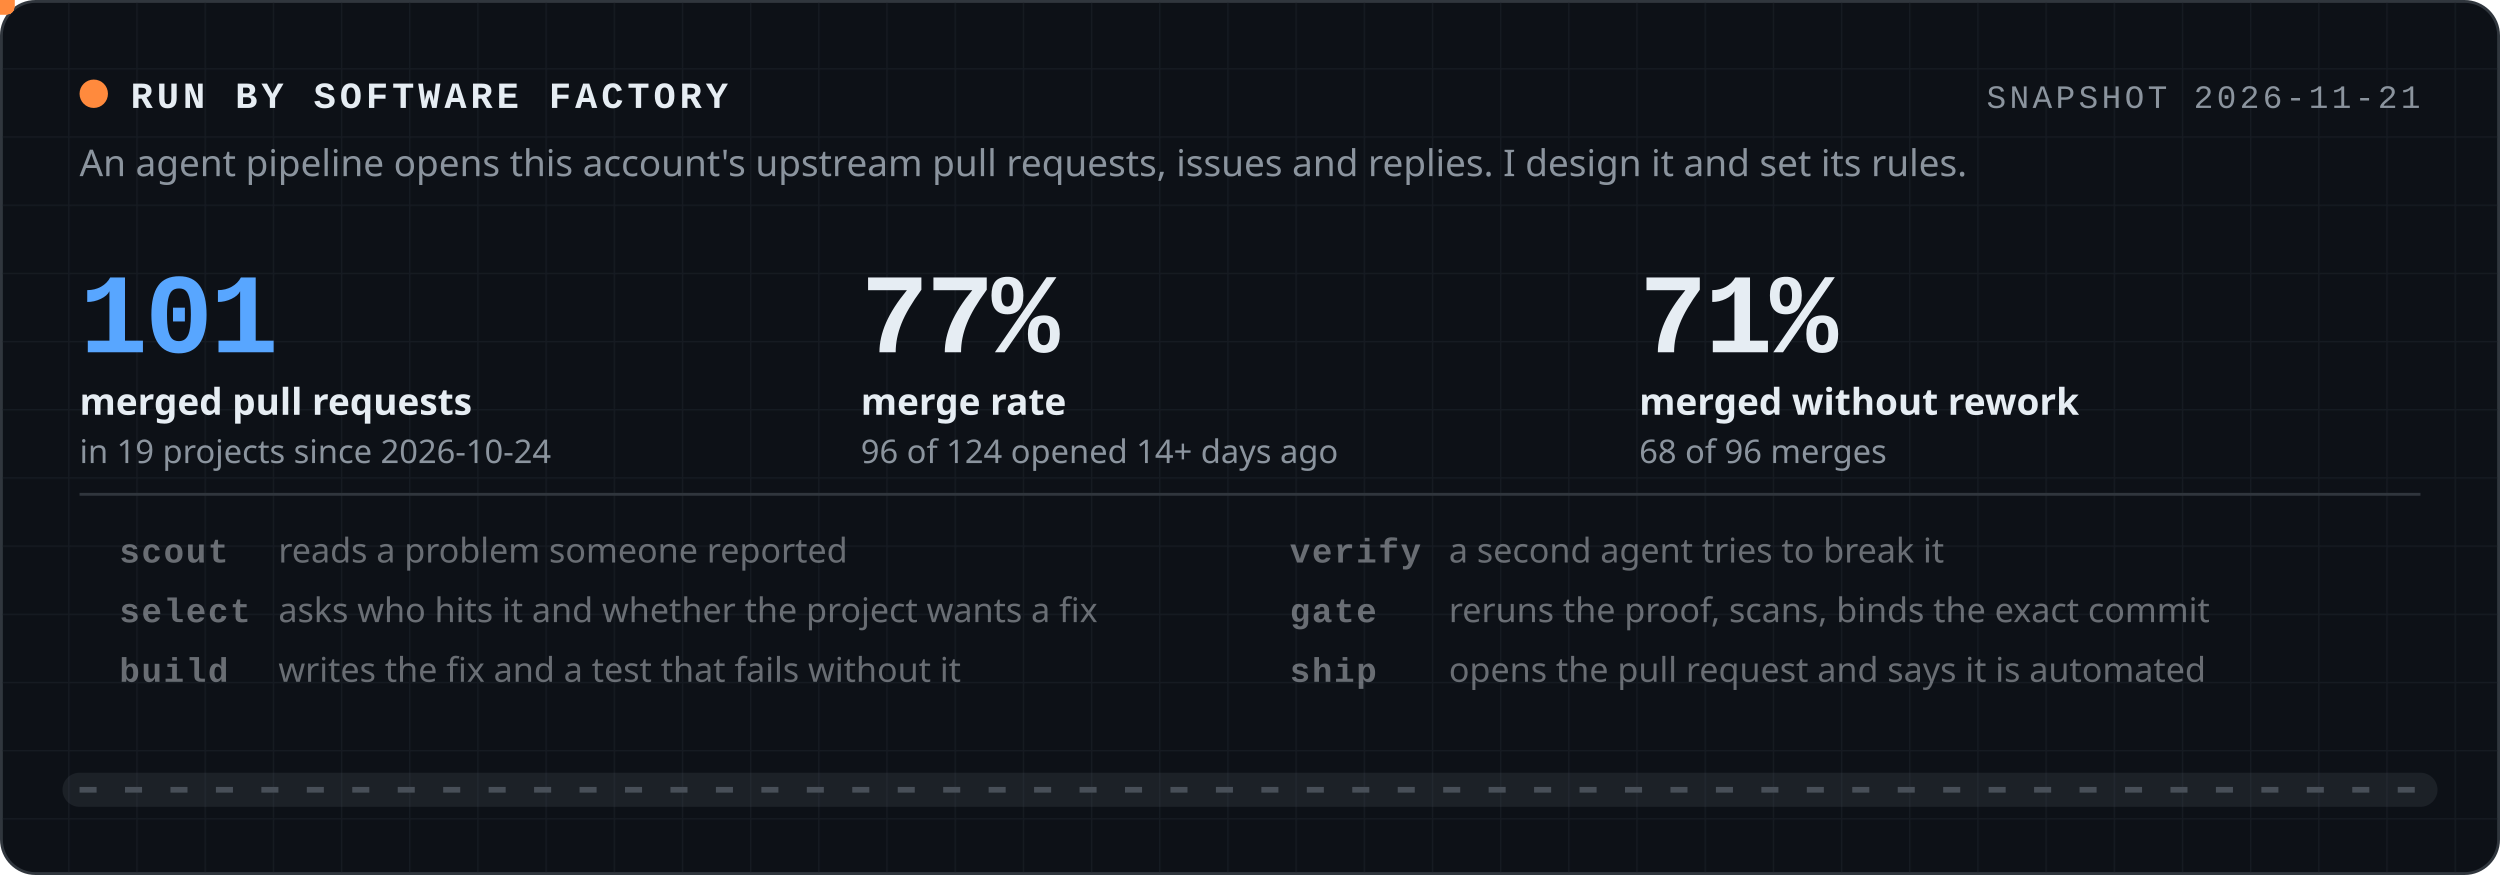
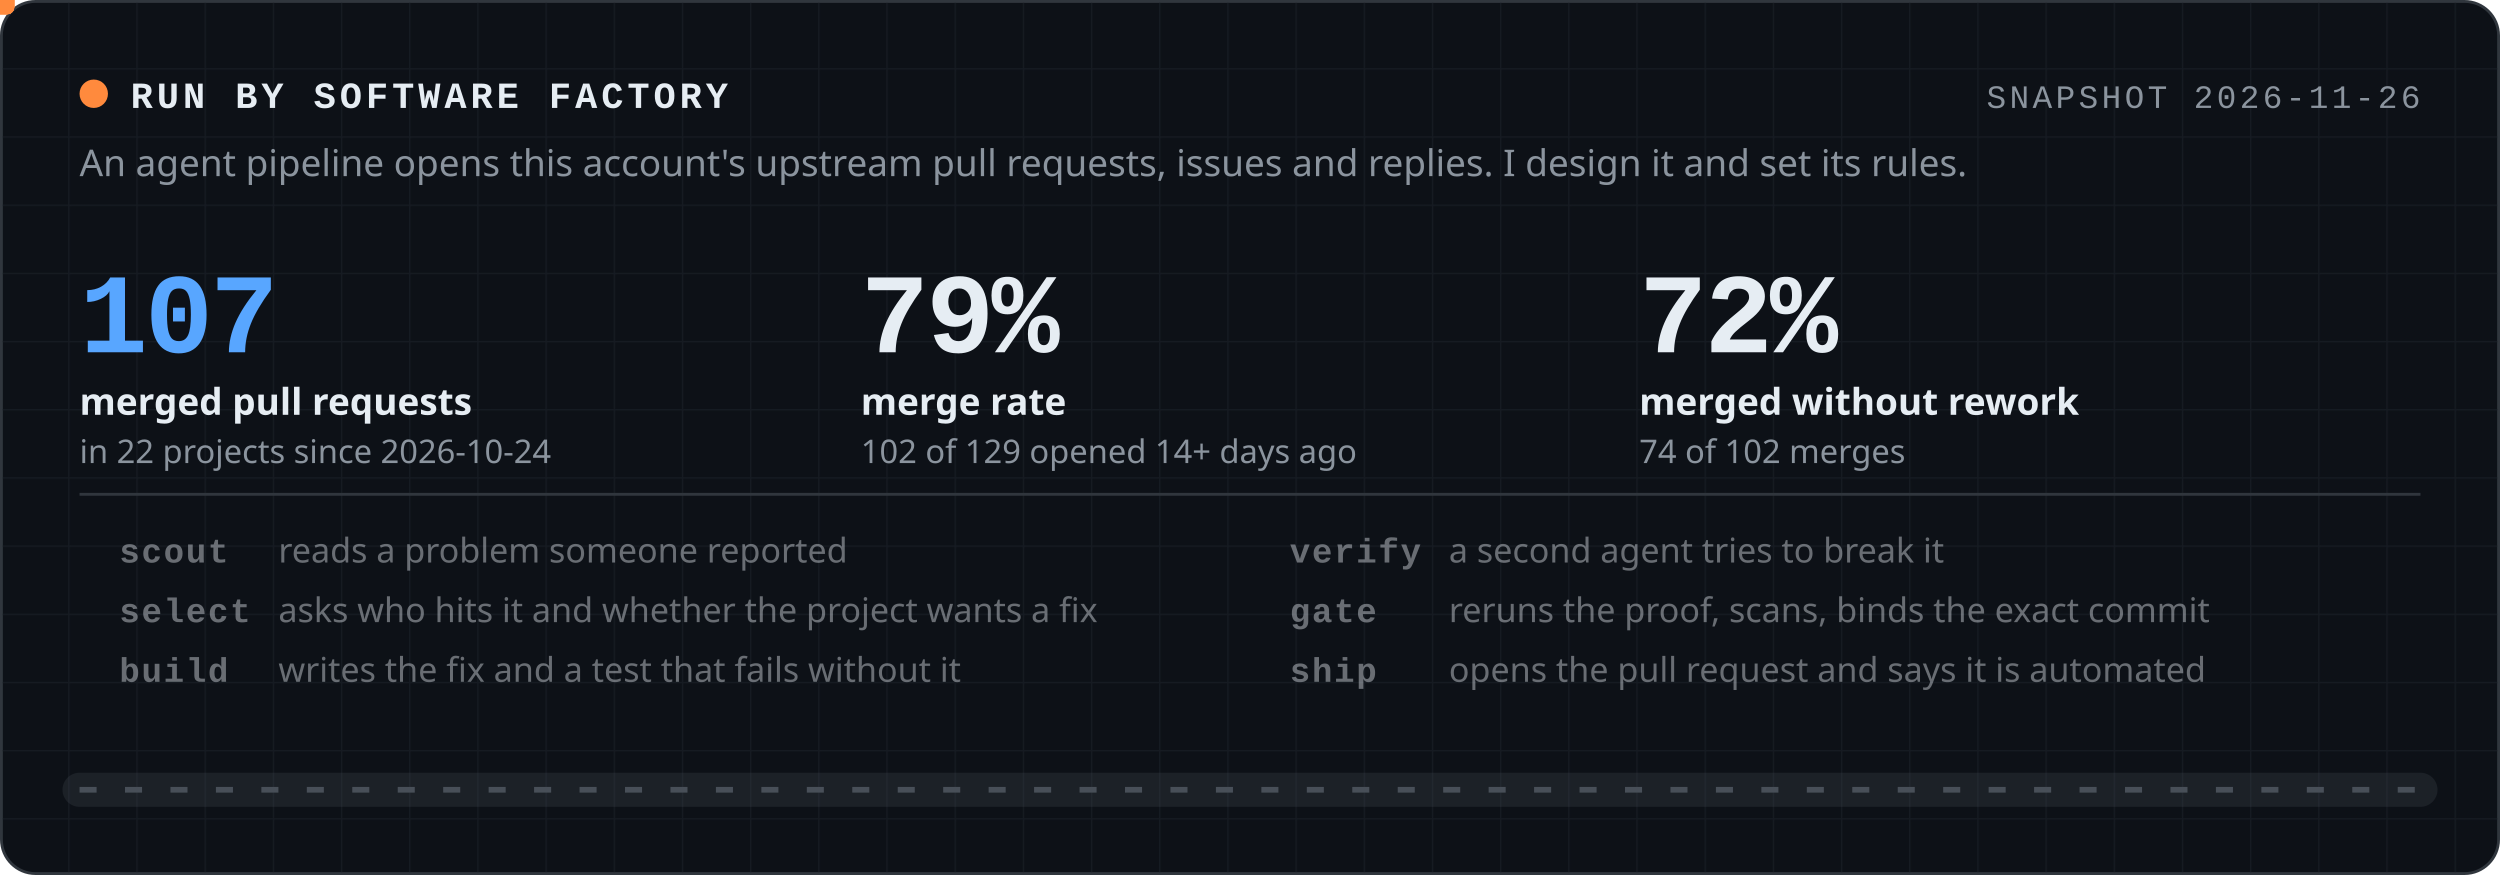
- <svg xmlns="http://www.w3.org/2000/svg" viewBox="0 0 880 308" width="880" height="308" role="img" aria-label="This account's upstream contributions are run by Software Factory. Snapshot 2026-11-21: 101 merged pull requests in 19 projects since 2026-10-24. Of 124 opened at least 14 days ago, 96 merged, 68 of them without rework. Steps: scout, select, build, verify, gate, ship.">
+ <svg xmlns="http://www.w3.org/2000/svg" viewBox="0 0 880 308" width="880" height="308" role="img" aria-label="This account's upstream contributions are run by Software Factory. Snapshot 2026-11-26: 107 merged pull requests in 22 projects since 2026-10-24. Of 129 opened at least 14 days ago, 102 merged, 74 of them without rework. Steps: scout, select, build, verify, gate, ship.">
  <style>.mono{font-family:ui-monospace, SFMono-Regular, 'SF Mono', Menlo, Consolas, 'Liberation Mono', monospace}.sans{font-family:-apple-system, BlinkMacSystemFont, 'Segoe UI', 'Noto Sans', Helvetica, Arial, sans-serif}.row{animation:row 12s linear infinite;opacity:.42}.mark{animation:mark 12s linear infinite;opacity:0}@keyframes row{0%,16.67%{opacity:1}18.67%,100%{opacity:.42}}@keyframes mark{0%,16.67%{opacity:1}18.67%,100%{opacity:0}}.belt{animation:belt .7s linear infinite}@keyframes belt{to{stroke-dashoffset:-16}}.blink{animation:blink 1.2s steps(2,start) infinite}@keyframes blink{to{visibility:hidden}}@media (prefers-reduced-motion: reduce){.row,.mark,.belt,.blink{animation:none}.row{opacity:1}.mark{opacity:1}.moving{display:none}}</style>
  <defs>
    <pattern id="g-darkw" width="24" height="24" patternUnits="userSpaceOnUse">
      <path d="M24 0H0V24" fill="none" stroke="#161b22" stroke-width="1" />
    </pattern>
  </defs>
  <rect x="0.5" y="0.5" width="879" height="307" rx="12" fill="#0d1117" stroke="#30363d" />
  <rect x="1" y="1" width="878" height="306" rx="12" fill="url(#g-darkw)" />
  <circle cx="33" cy="33" r="5" fill="#ff8a3d" />
  <text class="mono" x="46" y="38" font-size="13" font-weight="700" letter-spacing="1.4" fill="#e6edf3">RUN BY SOFTWARE FACTORY</text>
-   <text class="mono" x="852" y="38" font-size="11.5" letter-spacing="1.2" fill="#8b949e" text-anchor="end">SNAPSHOT 2026-11-21</text>
+   <text class="mono" x="852" y="38" font-size="11.5" letter-spacing="1.2" fill="#8b949e" text-anchor="end">SNAPSHOT 2026-11-26</text>
  <text class="sans" x="28" y="62" font-size="13" fill="#8b949e">An agent pipeline opens this account's upstream pull requests, issues and replies. I design it and set its rules.</text>
-   <text class="mono" x="28" y="124" font-size="40" font-weight="700" letter-spacing="-1" fill="#58a6ff">101</text>
+   <text class="mono" x="28" y="124" font-size="40" font-weight="700" letter-spacing="-1" fill="#58a6ff">107</text>
  <text class="sans" x="28" y="146" font-size="13" font-weight="600" fill="#e6edf3">merged pull requests</text>
-   <text class="sans" x="28" y="163" font-size="11.5" fill="#8b949e">in 19 projects since 2026-10-24</text>
-   <text class="mono" x="303" y="124" font-size="40" font-weight="700" letter-spacing="-1" fill="#e6edf3">77%</text>
+   <text class="sans" x="28" y="163" font-size="11.5" fill="#8b949e">in 22 projects since 2026-10-24</text>
+   <text class="mono" x="303" y="124" font-size="40" font-weight="700" letter-spacing="-1" fill="#e6edf3">79%</text>
  <text class="sans" x="303" y="146" font-size="13" font-weight="600" fill="#e6edf3">merge rate</text>
-   <text class="sans" x="303" y="163" font-size="11.5" fill="#8b949e">96 of 124 opened 14+ days ago</text>
-   <text class="mono" x="577" y="124" font-size="40" font-weight="700" letter-spacing="-1" fill="#e6edf3">71%</text>
+   <text class="sans" x="303" y="163" font-size="11.5" fill="#8b949e">102 of 129 opened 14+ days ago</text>
+   <text class="mono" x="577" y="124" font-size="40" font-weight="700" letter-spacing="-1" fill="#e6edf3">72%</text>
  <text class="sans" x="577" y="146" font-size="13" font-weight="600" fill="#e6edf3">merged without rework</text>
-   <text class="sans" x="577" y="163" font-size="11.5" fill="#8b949e">68 of 96 merges</text>
+   <text class="sans" x="577" y="163" font-size="11.5" fill="#8b949e">74 of 102 merges</text>
  <path d="M28 174H852" stroke="#30363d" stroke-width="1" />
  <text class="mono mark" x="28" y="198" font-size="12" font-weight="700" fill="#ff8a3d" style="animation-delay:0s">&gt;</text>
  <g class="row" style="animation-delay:0s">
    <text class="mono" x="42" y="198" font-size="12" font-weight="700" letter-spacing=".6" fill="#e6edf3">scout</text>
    <text class="sans" x="98" y="198" font-size="12" fill="#e6edf3">reads a problem someone reported</text>
  </g>
  <text class="mono mark" x="28" y="219" font-size="12" font-weight="700" fill="#ff8a3d" style="animation-delay:2s">&gt;</text>
  <g class="row" style="animation-delay:2s">
    <text class="mono" x="42" y="219" font-size="12" font-weight="700" letter-spacing=".6" fill="#e6edf3">select</text>
    <text class="sans" x="98" y="219" font-size="12" fill="#e6edf3">asks who hits it and whether the project wants a fix</text>
  </g>
  <text class="mono mark" x="28" y="240" font-size="12" font-weight="700" fill="#ff8a3d" style="animation-delay:4s">&gt;</text>
  <g class="row" style="animation-delay:4s">
    <text class="mono" x="42" y="240" font-size="12" font-weight="700" letter-spacing=".6" fill="#e6edf3">build</text>
    <text class="sans" x="98" y="240" font-size="12" fill="#e6edf3">writes the fix and a test that fails without it</text>
  </g>
  <text class="mono mark" x="440" y="198" font-size="12" font-weight="700" fill="#ff8a3d" style="animation-delay:6s">&gt;</text>
  <g class="row" style="animation-delay:6s">
    <text class="mono" x="454" y="198" font-size="12" font-weight="700" letter-spacing=".6" fill="#e6edf3">verify</text>
    <text class="sans" x="510" y="198" font-size="12" fill="#e6edf3">a second agent tries to break it</text>
  </g>
  <text class="mono mark" x="440" y="219" font-size="12" font-weight="700" fill="#ff8a3d" style="animation-delay:8s">&gt;</text>
  <g class="row" style="animation-delay:8s">
    <text class="mono" x="454" y="219" font-size="12" font-weight="700" letter-spacing=".6" fill="#e6edf3">gate</text>
    <text class="sans" x="510" y="219" font-size="12" fill="#e6edf3">reruns the proof, scans, binds the exact commit</text>
  </g>
  <text class="mono mark" x="440" y="240" font-size="12" font-weight="700" fill="#ff8a3d" style="animation-delay:10s">&gt;</text>
  <g class="row" style="animation-delay:10s">
    <text class="mono" x="454" y="240" font-size="12" font-weight="700" letter-spacing=".6" fill="#e6edf3">ship</text>
    <text class="sans" x="510" y="240" font-size="12" fill="#e6edf3">opens the pull request and says it is automated</text>
  </g>
  <path d="M28 278H852" stroke="#484f58" stroke-width="12" stroke-linecap="round" opacity=".25" />
  <path class="belt" d="M28 278H852" stroke="#484f58" stroke-width="2" stroke-dasharray="6 10" />
  <rect class="moving" x="-5" y="-5" width="10" height="10" rx="2.5" fill="#ff8a3d">
    <animateMotion path="M34 278H846" dur="7.38s" begin="-0.0s" repeatCount="indefinite" />
    <animate attributeName="opacity" values="0;1;1;0" keyTimes="0;0.05;0.92;1" dur="7.38s" begin="-0.0s" repeatCount="indefinite" />
    <animate attributeName="fill" values="#ff8a3d;#ff8a3d;#484f58;#484f58" keyTimes="0;0.7;0.8;1" dur="7.38s" begin="-0.0s" repeatCount="indefinite" />
  </rect>
  <rect class="moving" x="-5" y="-5" width="10" height="10" rx="2.5" fill="#ff8a3d">
    <animateMotion path="M34 278H846" dur="7.38s" begin="-1.05s" repeatCount="indefinite" />
    <animate attributeName="opacity" values="0;1;1;0" keyTimes="0;0.05;0.92;1" dur="7.38s" begin="-1.05s" repeatCount="indefinite" />
    <animate attributeName="fill" values="#ff8a3d;#ff8a3d;#58a6ff;#58a6ff" keyTimes="0;0.7;0.8;1" dur="7.38s" begin="-1.05s" repeatCount="indefinite" />
  </rect>
  <rect class="moving" x="-5" y="-5" width="10" height="10" rx="2.5" fill="#ff8a3d">
    <animateMotion path="M34 278H846" dur="7.38s" begin="-2.11s" repeatCount="indefinite" />
    <animate attributeName="opacity" values="0;1;1;0" keyTimes="0;0.05;0.92;1" dur="7.38s" begin="-2.11s" repeatCount="indefinite" />
    <animate attributeName="fill" values="#ff8a3d;#ff8a3d;#58a6ff;#58a6ff" keyTimes="0;0.7;0.8;1" dur="7.38s" begin="-2.11s" repeatCount="indefinite" />
  </rect>
  <rect class="moving" x="-5" y="-5" width="10" height="10" rx="2.5" fill="#ff8a3d">
    <animateMotion path="M34 278H846" dur="7.38s" begin="-3.16s" repeatCount="indefinite" />
    <animate attributeName="opacity" values="0;1;1;0" keyTimes="0;0.05;0.92;1" dur="7.38s" begin="-3.16s" repeatCount="indefinite" />
    <animate attributeName="fill" values="#ff8a3d;#ff8a3d;#58a6ff;#58a6ff" keyTimes="0;0.7;0.8;1" dur="7.38s" begin="-3.16s" repeatCount="indefinite" />
  </rect>
  <rect class="moving" x="-5" y="-5" width="10" height="10" rx="2.5" fill="#ff8a3d">
    <animateMotion path="M34 278H846" dur="7.38s" begin="-4.22s" repeatCount="indefinite" />
    <animate attributeName="opacity" values="0;1;1;0" keyTimes="0;0.05;0.92;1" dur="7.38s" begin="-4.22s" repeatCount="indefinite" />
    <animate attributeName="fill" values="#ff8a3d;#ff8a3d;#484f58;#484f58" keyTimes="0;0.7;0.8;1" dur="7.38s" begin="-4.22s" repeatCount="indefinite" />
  </rect>
  <rect class="moving" x="-5" y="-5" width="10" height="10" rx="2.5" fill="#ff8a3d">
    <animateMotion path="M34 278H846" dur="7.38s" begin="-5.27s" repeatCount="indefinite" />
    <animate attributeName="opacity" values="0;1;1;0" keyTimes="0;0.05;0.92;1" dur="7.38s" begin="-5.27s" repeatCount="indefinite" />
    <animate attributeName="fill" values="#ff8a3d;#ff8a3d;#58a6ff;#58a6ff" keyTimes="0;0.7;0.8;1" dur="7.38s" begin="-5.27s" repeatCount="indefinite" />
  </rect>
  <rect class="moving" x="-5" y="-5" width="10" height="10" rx="2.5" fill="#ff8a3d">
    <animateMotion path="M34 278H846" dur="7.38s" begin="-6.33s" repeatCount="indefinite" />
    <animate attributeName="opacity" values="0;1;1;0" keyTimes="0;0.05;0.92;1" dur="7.38s" begin="-6.33s" repeatCount="indefinite" />
    <animate attributeName="fill" values="#ff8a3d;#ff8a3d;#58a6ff;#58a6ff" keyTimes="0;0.7;0.8;1" dur="7.38s" begin="-6.33s" repeatCount="indefinite" />
  </rect>
</svg>
